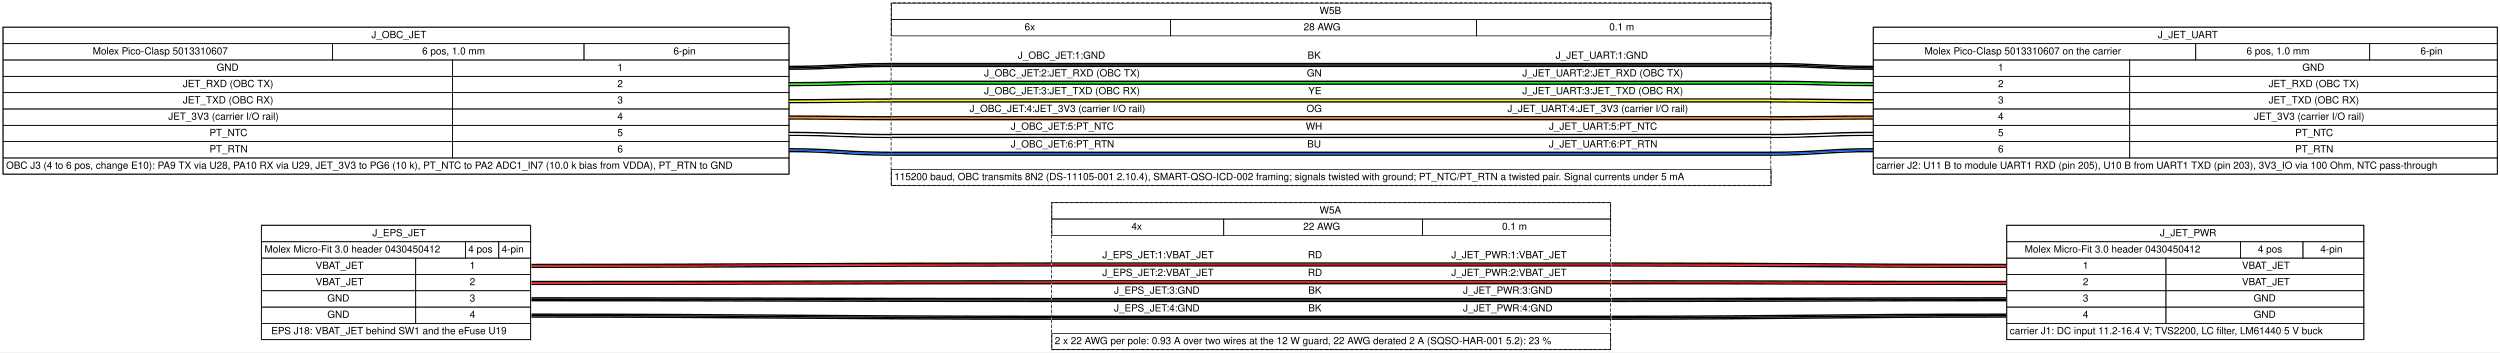
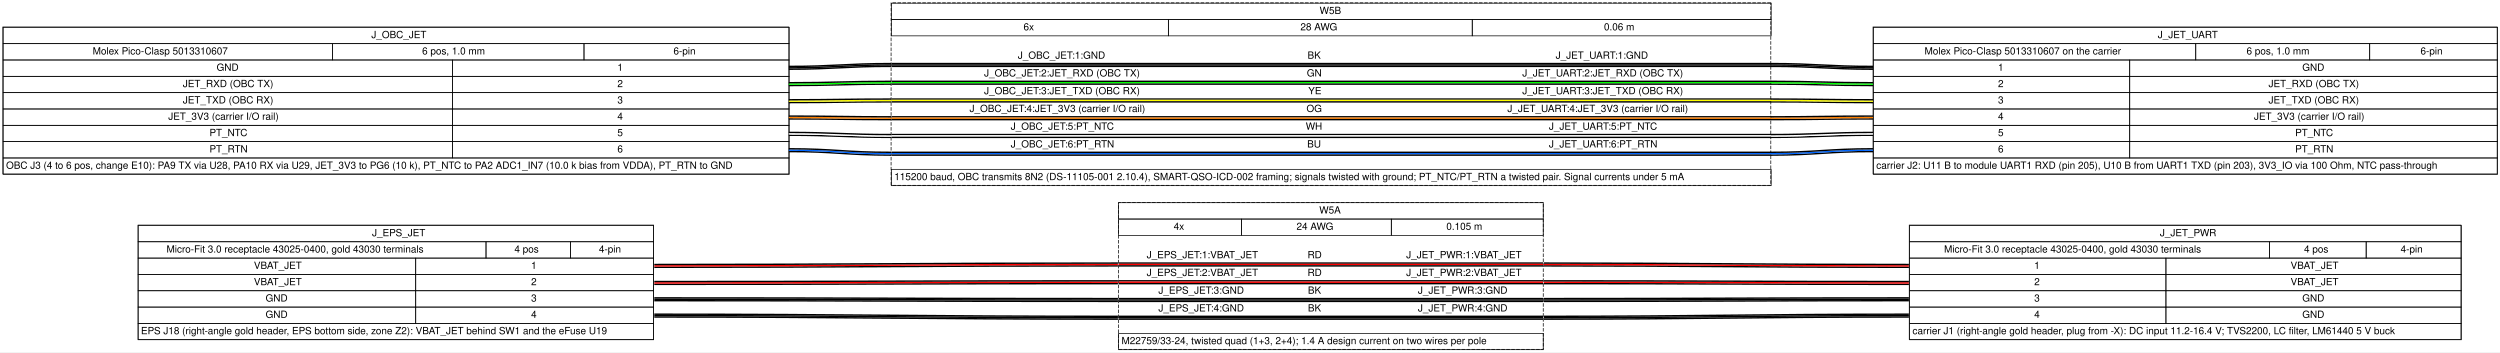
<svg xmlns="http://www.w3.org/2000/svg" width="3521pt" height="496pt" viewBox="0.00 0.00 3521.00 496.00">
  <g id="graph0" class="graph" transform="scale(1 1) rotate(0) translate(4 492)">
    <polygon fill="#ffffff" stroke="transparent" points="-4,4 -4,-492 3517,-492 3517,4 -4,4" />
    <g id="node1" class="node">
-       <polygon fill="#ffffff" stroke="black" points="743,-175 364,-175 364,-14 743,-14 743,-175" />
-       <polygon fill="none" stroke="black" points="364.5,-151.5 364.5,-174.5 743.5,-174.5 743.5,-151.5 364.5,-151.5" />
-       <text text-anchor="start" x="520.5" y="-159.3" font-family="Helvetica,sans-Serif" font-size="14.00">J_EPS_JET</text>
-       <polygon fill="none" stroke="black" points="364.5,-128.5 364.5,-151.5 651.5,-151.5 651.5,-128.5 364.5,-128.5" />
-       <text text-anchor="start" x="368.5" y="-136.3" font-family="Helvetica,sans-Serif" font-size="14.00">Molex Micro-Fit 3.0 header 0430450412</text>
-       <polygon fill="none" stroke="black" points="651.5,-128.5 651.5,-151.5 698.5,-151.5 698.5,-128.5 651.5,-128.5" />
-       <text text-anchor="start" x="655.5" y="-136.3" font-family="Helvetica,sans-Serif" font-size="14.00">4 pos</text>
-       <polygon fill="none" stroke="black" points="698.5,-128.5 698.5,-151.5 743.5,-151.5 743.5,-128.5 698.5,-128.5" />
-       <text text-anchor="start" x="702.5" y="-136.3" font-family="Helvetica,sans-Serif" font-size="14.00">4-pin</text>
-       <polygon fill="none" stroke="black" points="364.5,-105.5 364.5,-128.5 581.5,-128.5 581.5,-105.5 364.5,-105.5" />
-       <text text-anchor="start" x="440.5" y="-113.3" font-family="Helvetica,sans-Serif" font-size="14.00">VBAT_JET</text>
-       <polygon fill="none" stroke="black" points="581.5,-105.5 581.5,-128.5 743.5,-128.5 743.5,-105.5 581.5,-105.5" />
-       <text text-anchor="start" x="657.5" y="-113.3" font-family="Helvetica,sans-Serif" font-size="14.00">1</text>
-       <polygon fill="none" stroke="black" points="364.5,-82.5 364.5,-105.5 581.5,-105.5 581.5,-82.5 364.5,-82.5" />
-       <text text-anchor="start" x="440.5" y="-90.3" font-family="Helvetica,sans-Serif" font-size="14.00">VBAT_JET</text>
-       <polygon fill="none" stroke="black" points="581.5,-82.5 581.5,-105.5 743.5,-105.5 743.5,-82.5 581.5,-82.5" />
-       <text text-anchor="start" x="657.5" y="-90.3" font-family="Helvetica,sans-Serif" font-size="14.00">2</text>
-       <polygon fill="none" stroke="black" points="364.5,-59.5 364.5,-82.5 581.5,-82.5 581.5,-59.5 364.5,-59.5" />
-       <text text-anchor="start" x="457" y="-67.3" font-family="Helvetica,sans-Serif" font-size="14.00">GND</text>
-       <polygon fill="none" stroke="black" points="581.5,-59.5 581.5,-82.5 743.5,-82.5 743.5,-59.5 581.5,-59.5" />
-       <text text-anchor="start" x="657.5" y="-67.3" font-family="Helvetica,sans-Serif" font-size="14.00">3</text>
-       <polygon fill="none" stroke="black" points="364.5,-36.5 364.5,-59.5 581.5,-59.5 581.5,-36.5 364.5,-36.5" />
-       <text text-anchor="start" x="457" y="-44.3" font-family="Helvetica,sans-Serif" font-size="14.00">GND</text>
-       <polygon fill="none" stroke="black" points="581.5,-36.5 581.5,-59.5 743.5,-59.5 743.5,-36.5 581.5,-36.5" />
-       <text text-anchor="start" x="657.5" y="-44.3" font-family="Helvetica,sans-Serif" font-size="14.00">4</text>
-       <polygon fill="none" stroke="black" points="364.5,-13.5 364.5,-36.5 743.5,-36.5 743.5,-13.5 364.5,-13.5" />
-       <text text-anchor="start" x="378" y="-21.3" font-family="Helvetica,sans-Serif" font-size="14.00">EPS J18: VBAT_JET behind SW1 and the eFuse U19</text>
+       <polygon fill="#ffffff" stroke="black" points="916.5,-175 190.5,-175 190.5,-14 916.5,-14 916.5,-175" />
+       <polygon fill="none" stroke="black" points="190.5,-151.5 190.5,-174.5 916.5,-174.5 916.5,-151.5 190.5,-151.5" />
+       <text text-anchor="start" x="520" y="-159.3" font-family="Helvetica,sans-Serif" font-size="14.00">J_EPS_JET</text>
+       <polygon fill="none" stroke="black" points="190.5,-128.5 190.5,-151.5 680.5,-151.5 680.5,-128.5 190.5,-128.5" />
+       <text text-anchor="start" x="230.5" y="-136.3" font-family="Helvetica,sans-Serif" font-size="14.00">Micro-Fit 3.0 receptacle 43025-0400, gold 43030 terminals</text>
+       <polygon fill="none" stroke="black" points="680.5,-128.5 680.5,-151.5 799.5,-151.5 799.5,-128.5 680.5,-128.5" />
+       <text text-anchor="start" x="720.5" y="-136.3" font-family="Helvetica,sans-Serif" font-size="14.00">4 pos</text>
+       <polygon fill="none" stroke="black" points="799.5,-128.5 799.5,-151.5 916.5,-151.5 916.5,-128.5 799.5,-128.5" />
+       <text text-anchor="start" x="839.5" y="-136.3" font-family="Helvetica,sans-Serif" font-size="14.00">4-pin</text>
+       <polygon fill="none" stroke="black" points="190.5,-105.5 190.5,-128.5 581.5,-128.5 581.5,-105.5 190.5,-105.5" />
+       <text text-anchor="start" x="353.5" y="-113.3" font-family="Helvetica,sans-Serif" font-size="14.00">VBAT_JET</text>
+       <polygon fill="none" stroke="black" points="581.5,-105.5 581.5,-128.5 916.5,-128.5 916.5,-105.5 581.5,-105.5" />
+       <text text-anchor="start" x="744" y="-113.3" font-family="Helvetica,sans-Serif" font-size="14.00">1</text>
+       <polygon fill="none" stroke="black" points="190.5,-82.5 190.5,-105.5 581.5,-105.5 581.5,-82.5 190.5,-82.5" />
+       <text text-anchor="start" x="353.5" y="-90.3" font-family="Helvetica,sans-Serif" font-size="14.00">VBAT_JET</text>
+       <polygon fill="none" stroke="black" points="581.5,-82.5 581.5,-105.5 916.5,-105.5 916.5,-82.5 581.5,-82.5" />
+       <text text-anchor="start" x="744" y="-90.3" font-family="Helvetica,sans-Serif" font-size="14.00">2</text>
+       <polygon fill="none" stroke="black" points="190.5,-59.5 190.5,-82.5 581.5,-82.5 581.5,-59.5 190.5,-59.5" />
+       <text text-anchor="start" x="370" y="-67.3" font-family="Helvetica,sans-Serif" font-size="14.00">GND</text>
+       <polygon fill="none" stroke="black" points="581.5,-59.5 581.5,-82.5 916.5,-82.5 916.5,-59.5 581.5,-59.5" />
+       <text text-anchor="start" x="744" y="-67.3" font-family="Helvetica,sans-Serif" font-size="14.00">3</text>
+       <polygon fill="none" stroke="black" points="190.5,-36.5 190.5,-59.5 581.5,-59.5 581.5,-36.5 190.5,-36.5" />
+       <text text-anchor="start" x="370" y="-44.3" font-family="Helvetica,sans-Serif" font-size="14.00">GND</text>
+       <polygon fill="none" stroke="black" points="581.5,-36.5 581.5,-59.5 916.5,-59.5 916.5,-36.5 581.5,-36.5" />
+       <text text-anchor="start" x="744" y="-44.3" font-family="Helvetica,sans-Serif" font-size="14.00">4</text>
+       <polygon fill="none" stroke="black" points="190.5,-13.5 190.5,-36.5 916.5,-36.5 916.5,-13.5 190.5,-13.5" />
+       <text text-anchor="start" x="194.5" y="-21.3" font-family="Helvetica,sans-Serif" font-size="14.00">EPS J18 (right-angle gold header, EPS bottom side, zone Z2): VBAT_JET behind SW1 and the eFuse U19</text>
    </g>
    <g id="node5" class="node">
-       <polygon fill="#ffffff" stroke="black" stroke-dasharray="5,2" points="2264,-207 1477,-207 1477,0 2264,0 2264,-207" />
-       <polygon fill="none" stroke="black" points="1477.5,-183.5 1477.5,-206.5 2264.5,-206.5 2264.5,-183.5 1477.5,-183.5" />
-       <text text-anchor="start" x="1854.5" y="-191.3" font-family="Helvetica,sans-Serif" font-size="14.00">W5A</text>
-       <polygon fill="none" stroke="black" points="1477.5,-160.5 1477.5,-183.5 1719.5,-183.5 1719.5,-160.5 1477.5,-160.5" />
-       <text text-anchor="start" x="1589.5" y="-168.3" font-family="Helvetica,sans-Serif" font-size="14.00">4x</text>
-       <polygon fill="none" stroke="black" points="1719.5,-160.5 1719.5,-183.5 1999.5,-183.5 1999.5,-160.5 1719.5,-160.5" />
-       <text text-anchor="start" x="1831.5" y="-168.3" font-family="Helvetica,sans-Serif" font-size="14.00">22 AWG</text>
-       <polygon fill="none" stroke="black" points="1999.5,-160.5 1999.5,-183.5 2264.5,-183.5 2264.5,-160.5 1999.5,-160.5" />
-       <text text-anchor="start" x="2111.5" y="-168.3" font-family="Helvetica,sans-Serif" font-size="14.00">0.1 m</text>
-       <text text-anchor="start" x="1620" y="-147.3" font-family="Helvetica,sans-Serif" font-size="14.00"> </text>
-       <text text-anchor="start" x="1548.5" y="-128.3" font-family="Helvetica,sans-Serif" font-size="14.00">J_EPS_JET:1:VBAT_JET</text>
-       <text text-anchor="start" x="1838" y="-128.3" font-family="Helvetica,sans-Serif" font-size="14.00">     RD    </text>
-       <text text-anchor="start" x="2040" y="-128.3" font-family="Helvetica,sans-Serif" font-size="14.00">J_JET_PWR:1:VBAT_JET</text>
-       <polygon fill="#000000" stroke="transparent" points="1477.5,-120.5 1477.5,-122.5 2264.5,-122.5 2264.5,-120.5 1477.5,-120.5" />
-       <polygon fill="#ff0000" stroke="transparent" points="1477.5,-118.5 1477.5,-120.5 2264.5,-120.5 2264.5,-118.5 1477.5,-118.5" />
-       <polygon fill="#000000" stroke="transparent" points="1477.5,-116.5 1477.5,-118.5 2264.5,-118.5 2264.5,-116.5 1477.5,-116.5" />
-       <text text-anchor="start" x="1548.5" y="-103.3" font-family="Helvetica,sans-Serif" font-size="14.00">J_EPS_JET:2:VBAT_JET</text>
-       <text text-anchor="start" x="1838" y="-103.3" font-family="Helvetica,sans-Serif" font-size="14.00">     RD    </text>
-       <text text-anchor="start" x="2040" y="-103.3" font-family="Helvetica,sans-Serif" font-size="14.00">J_JET_PWR:2:VBAT_JET</text>
-       <polygon fill="#000000" stroke="transparent" points="1477.5,-95.5 1477.5,-97.5 2264.5,-97.5 2264.5,-95.5 1477.5,-95.5" />
-       <polygon fill="#ff0000" stroke="transparent" points="1477.5,-93.5 1477.5,-95.5 2264.5,-95.5 2264.5,-93.5 1477.5,-93.5" />
-       <polygon fill="#000000" stroke="transparent" points="1477.5,-91.5 1477.5,-93.5 2264.5,-93.5 2264.5,-91.5 1477.5,-91.5" />
-       <text text-anchor="start" x="1565" y="-78.3" font-family="Helvetica,sans-Serif" font-size="14.00">J_EPS_JET:3:GND</text>
-       <text text-anchor="start" x="1838.5" y="-78.3" font-family="Helvetica,sans-Serif" font-size="14.00">     BK    </text>
-       <text text-anchor="start" x="2056.5" y="-78.3" font-family="Helvetica,sans-Serif" font-size="14.00">J_JET_PWR:3:GND</text>
-       <polygon fill="#000000" stroke="transparent" points="1477.5,-70.5 1477.5,-72.5 2264.5,-72.5 2264.5,-70.5 1477.5,-70.5" />
-       <polygon fill="#000000" stroke="transparent" points="1477.5,-68.5 1477.5,-70.5 2264.5,-70.5 2264.5,-68.5 1477.5,-68.5" />
-       <polygon fill="#000000" stroke="transparent" points="1477.5,-66.5 1477.5,-68.5 2264.5,-68.5 2264.5,-66.5 1477.5,-66.5" />
-       <text text-anchor="start" x="1565" y="-53.3" font-family="Helvetica,sans-Serif" font-size="14.00">J_EPS_JET:4:GND</text>
-       <text text-anchor="start" x="1838.5" y="-53.3" font-family="Helvetica,sans-Serif" font-size="14.00">     BK    </text>
-       <text text-anchor="start" x="2056.5" y="-53.3" font-family="Helvetica,sans-Serif" font-size="14.00">J_JET_PWR:4:GND</text>
-       <polygon fill="#000000" stroke="transparent" points="1477.5,-45.5 1477.5,-47.5 2264.5,-47.5 2264.5,-45.5 1477.5,-45.5" />
-       <polygon fill="#000000" stroke="transparent" points="1477.5,-43.5 1477.5,-45.5 2264.5,-45.5 2264.5,-43.5 1477.5,-43.5" />
-       <polygon fill="#000000" stroke="transparent" points="1477.5,-41.5 1477.5,-43.5 2264.5,-43.5 2264.5,-41.5 1477.5,-41.5" />
-       <text text-anchor="start" x="1620" y="-28.3" font-family="Helvetica,sans-Serif" font-size="14.00"> </text>
-       <polygon fill="none" stroke="black" points="1477.5,0.5 1477.5,-22.5 2264.5,-22.5 2264.5,0.5 1477.5,0.5" />
-       <text text-anchor="start" x="1481.5" y="-7.3" font-family="Helvetica,sans-Serif" font-size="14.00">2 x 22 AWG per pole: 0.93 A over two wires at the 12 W guard, 22 AWG derated 2 A (SQSO-HAR-001 5.2): 23 %</text>
+       <polygon fill="#ffffff" stroke="black" stroke-dasharray="5,2" points="2169.5,-207 1571.5,-207 1571.5,0 2169.5,0 2169.5,-207" />
+       <polygon fill="none" stroke="black" points="1571.5,-183.5 1571.5,-206.5 2169.5,-206.5 2169.5,-183.5 1571.5,-183.5" />
+       <text text-anchor="start" x="1854" y="-191.3" font-family="Helvetica,sans-Serif" font-size="14.00">W5A</text>
+       <polygon fill="none" stroke="black" points="1571.5,-160.5 1571.5,-183.5 1744.5,-183.5 1744.5,-160.5 1571.5,-160.5" />
+       <text text-anchor="start" x="1649" y="-168.3" font-family="Helvetica,sans-Serif" font-size="14.00">4x</text>
+       <polygon fill="none" stroke="black" points="1744.5,-160.5 1744.5,-183.5 1955.5,-183.5 1955.5,-160.5 1744.5,-160.5" />
+       <text text-anchor="start" x="1822" y="-168.3" font-family="Helvetica,sans-Serif" font-size="14.00">24 AWG</text>
+       <polygon fill="none" stroke="black" points="1955.5,-160.5 1955.5,-183.5 2169.5,-183.5 2169.5,-160.5 1955.5,-160.5" />
+       <text text-anchor="start" x="2033" y="-168.3" font-family="Helvetica,sans-Serif" font-size="14.00">0.105 m</text>
+       <text text-anchor="start" x="1682.5" y="-147.3" font-family="Helvetica,sans-Serif" font-size="14.00"> </text>
+       <text text-anchor="start" x="1611" y="-128.3" font-family="Helvetica,sans-Serif" font-size="14.00">J_EPS_JET:1:VBAT_JET</text>
+       <text text-anchor="start" x="1837.5" y="-128.3" font-family="Helvetica,sans-Serif" font-size="14.00">     RD    </text>
+       <text text-anchor="start" x="1976.5" y="-128.3" font-family="Helvetica,sans-Serif" font-size="14.00">J_JET_PWR:1:VBAT_JET</text>
+       <polygon fill="#000000" stroke="transparent" points="1571.5,-120.5 1571.5,-122.5 2169.5,-122.5 2169.5,-120.5 1571.5,-120.5" />
+       <polygon fill="#ff0000" stroke="transparent" points="1571.5,-118.5 1571.5,-120.5 2169.5,-120.5 2169.5,-118.5 1571.5,-118.5" />
+       <polygon fill="#000000" stroke="transparent" points="1571.5,-116.5 1571.5,-118.5 2169.5,-118.5 2169.5,-116.5 1571.5,-116.5" />
+       <text text-anchor="start" x="1611" y="-103.3" font-family="Helvetica,sans-Serif" font-size="14.00">J_EPS_JET:2:VBAT_JET</text>
+       <text text-anchor="start" x="1837.5" y="-103.3" font-family="Helvetica,sans-Serif" font-size="14.00">     RD    </text>
+       <text text-anchor="start" x="1976.5" y="-103.3" font-family="Helvetica,sans-Serif" font-size="14.00">J_JET_PWR:2:VBAT_JET</text>
+       <polygon fill="#000000" stroke="transparent" points="1571.5,-95.5 1571.5,-97.5 2169.5,-97.5 2169.5,-95.5 1571.5,-95.5" />
+       <polygon fill="#ff0000" stroke="transparent" points="1571.5,-93.5 1571.5,-95.5 2169.5,-95.5 2169.5,-93.5 1571.5,-93.5" />
+       <polygon fill="#000000" stroke="transparent" points="1571.5,-91.5 1571.5,-93.5 2169.5,-93.5 2169.5,-91.5 1571.5,-91.5" />
+       <text text-anchor="start" x="1627.5" y="-78.3" font-family="Helvetica,sans-Serif" font-size="14.00">J_EPS_JET:3:GND</text>
+       <text text-anchor="start" x="1838" y="-78.3" font-family="Helvetica,sans-Serif" font-size="14.00">     BK    </text>
+       <text text-anchor="start" x="1993" y="-78.3" font-family="Helvetica,sans-Serif" font-size="14.00">J_JET_PWR:3:GND</text>
+       <polygon fill="#000000" stroke="transparent" points="1571.5,-70.5 1571.5,-72.5 2169.5,-72.5 2169.5,-70.5 1571.5,-70.5" />
+       <polygon fill="#000000" stroke="transparent" points="1571.5,-68.5 1571.5,-70.5 2169.5,-70.5 2169.5,-68.5 1571.5,-68.5" />
+       <polygon fill="#000000" stroke="transparent" points="1571.5,-66.5 1571.5,-68.5 2169.5,-68.5 2169.5,-66.5 1571.5,-66.5" />
+       <text text-anchor="start" x="1627.5" y="-53.3" font-family="Helvetica,sans-Serif" font-size="14.00">J_EPS_JET:4:GND</text>
+       <text text-anchor="start" x="1838" y="-53.3" font-family="Helvetica,sans-Serif" font-size="14.00">     BK    </text>
+       <text text-anchor="start" x="1993" y="-53.3" font-family="Helvetica,sans-Serif" font-size="14.00">J_JET_PWR:4:GND</text>
+       <polygon fill="#000000" stroke="transparent" points="1571.5,-45.5 1571.5,-47.5 2169.5,-47.5 2169.5,-45.5 1571.5,-45.5" />
+       <polygon fill="#000000" stroke="transparent" points="1571.5,-43.5 1571.5,-45.5 2169.5,-45.5 2169.5,-43.5 1571.5,-43.5" />
+       <polygon fill="#000000" stroke="transparent" points="1571.5,-41.5 1571.5,-43.5 2169.5,-43.5 2169.5,-41.5 1571.5,-41.5" />
+       <text text-anchor="start" x="1682.5" y="-28.3" font-family="Helvetica,sans-Serif" font-size="14.00"> </text>
+       <polygon fill="none" stroke="black" points="1571.5,0.5 1571.5,-22.5 2169.5,-22.5 2169.5,0.5 1571.5,0.5" />
+       <text text-anchor="start" x="1575.5" y="-7.3" font-family="Helvetica,sans-Serif" font-size="14.00">M22759/33-24, twisted quad (1+3, 2+4); 1.4 A design current on two wires per pole</text>
    </g>
    <g id="edge1" class="edge">
-       <path fill="none" stroke="#000000" stroke-width="2" d="M744.5,-115.5C1069.88,-115.5 1151.21,-117.5 1476.5,-117.5" />
-       <path fill="none" stroke="#ff0000" stroke-width="2" d="M744.5,-117.5C1069.83,-117.5 1151.17,-119.5 1476.5,-119.5" />
-       <path fill="none" stroke="#000000" stroke-width="2" d="M744.5,-119.5C1069.79,-119.5 1151.12,-121.5 1476.5,-121.5" />
+       <path fill="none" stroke="#000000" stroke-width="2" d="M917.5,-115.5C1207.78,-115.5 1280.33,-117.5 1570.5,-117.5" />
+       <path fill="none" stroke="#ff0000" stroke-width="2" d="M917.5,-117.5C1207.72,-117.5 1280.28,-119.5 1570.5,-119.5" />
+       <path fill="none" stroke="#000000" stroke-width="2" d="M917.5,-119.5C1207.67,-119.5 1280.22,-121.5 1570.5,-121.5" />
    </g>
    <g id="edge3" class="edge">
-       <path fill="none" stroke="#000000" stroke-width="2" d="M744.5,-91.5C1069.86,-91.5 1151.19,-92.5 1476.5,-92.5" />
-       <path fill="none" stroke="#ff0000" stroke-width="2" d="M744.5,-93.5C1069.83,-93.5 1151.17,-94.5 1476.5,-94.5" />
-       <path fill="none" stroke="#000000" stroke-width="2" d="M744.5,-95.5C1069.81,-95.5 1151.14,-96.5 1476.5,-96.5" />
+       <path fill="none" stroke="#000000" stroke-width="2" d="M917.5,-91.5C1207.75,-91.5 1280.31,-92.5 1570.5,-92.5" />
+       <path fill="none" stroke="#ff0000" stroke-width="2" d="M917.5,-93.5C1207.72,-93.5 1280.28,-94.5 1570.5,-94.5" />
+       <path fill="none" stroke="#000000" stroke-width="2" d="M917.5,-95.5C1207.69,-95.5 1280.25,-96.5 1570.5,-96.5" />
    </g>
    <g id="edge5" class="edge">
-       <path fill="none" stroke="#000000" stroke-width="2" d="M744.5,-68.5C1069.81,-68.5 1151.14,-67.5 1476.5,-67.5" />
-       <path fill="none" stroke="#000000" stroke-width="2" d="M744.5,-70.5C1069.83,-70.5 1151.17,-69.5 1476.5,-69.5" />
-       <path fill="none" stroke="#000000" stroke-width="2" d="M744.5,-72.5C1069.86,-72.5 1151.19,-71.5 1476.5,-71.5" />
+       <path fill="none" stroke="#000000" stroke-width="2" d="M917.5,-68.5C1207.69,-68.5 1280.25,-67.5 1570.5,-67.5" />
+       <path fill="none" stroke="#000000" stroke-width="2" d="M917.5,-70.5C1207.72,-70.5 1280.28,-69.5 1570.5,-69.5" />
+       <path fill="none" stroke="#000000" stroke-width="2" d="M917.5,-72.5C1207.75,-72.5 1280.31,-71.5 1570.5,-71.5" />
    </g>
    <g id="edge7" class="edge">
-       <path fill="none" stroke="#000000" stroke-width="2" d="M744.5,-45.5C1069.76,-45.5 1151.09,-42.5 1476.5,-42.5" />
-       <path fill="none" stroke="#000000" stroke-width="2" d="M744.5,-47.5C1069.84,-47.5 1151.16,-44.5 1476.5,-44.5" />
-       <path fill="none" stroke="#000000" stroke-width="2" d="M744.5,-49.5C1069.91,-49.5 1151.24,-46.5 1476.5,-46.5" />
+       <path fill="none" stroke="#000000" stroke-width="2" d="M917.5,-45.5C1207.64,-45.5 1280.19,-42.5 1570.5,-42.5" />
+       <path fill="none" stroke="#000000" stroke-width="2" d="M917.5,-47.5C1207.73,-47.5 1280.27,-44.5 1570.5,-44.5" />
+       <path fill="none" stroke="#000000" stroke-width="2" d="M917.5,-49.5C1207.81,-49.5 1280.36,-46.5 1570.5,-46.5" />
    </g>
    <g id="node2" class="node">
-       <polygon fill="#ffffff" stroke="black" points="3325,-175 2822,-175 2822,-14 3325,-14 3325,-175" />
-       <polygon fill="none" stroke="black" points="2822.5,-151.5 2822.5,-174.5 3325.5,-174.5 3325.5,-151.5 2822.5,-151.5" />
+       <polygon fill="#ffffff" stroke="black" points="3462,-175 2685,-175 2685,-14 3462,-14 3462,-175" />
+       <polygon fill="none" stroke="black" points="2685.5,-151.5 2685.5,-174.5 3462.5,-174.5 3462.5,-151.5 2685.5,-151.5" />
      <text text-anchor="start" x="3038" y="-159.3" font-family="Helvetica,sans-Serif" font-size="14.00">J_JET_PWR</text>
-       <polygon fill="none" stroke="black" points="2822.5,-128.5 2822.5,-151.5 3151.5,-151.5 3151.5,-128.5 2822.5,-128.5" />
-       <text text-anchor="start" x="2847.5" y="-136.3" font-family="Helvetica,sans-Serif" font-size="14.00">Molex Micro-Fit 3.0 header 0430450412</text>
-       <polygon fill="none" stroke="black" points="3151.5,-128.5 3151.5,-151.5 3239.5,-151.5 3239.5,-128.5 3151.5,-128.5" />
-       <text text-anchor="start" x="3176" y="-136.3" font-family="Helvetica,sans-Serif" font-size="14.00">4 pos</text>
-       <polygon fill="none" stroke="black" points="3239.5,-128.5 3239.5,-151.5 3325.5,-151.5 3325.5,-128.5 3239.5,-128.5" />
-       <text text-anchor="start" x="3264" y="-136.3" font-family="Helvetica,sans-Serif" font-size="14.00">4-pin</text>
-       <polygon fill="none" stroke="black" points="2822.5,-105.5 2822.5,-128.5 3046.5,-128.5 3046.5,-105.5 2822.5,-105.5" />
-       <text text-anchor="start" x="2929.5" y="-113.3" font-family="Helvetica,sans-Serif" font-size="14.00">1</text>
-       <polygon fill="none" stroke="black" points="3046.5,-105.5 3046.5,-128.5 3325.5,-128.5 3325.5,-105.5 3046.5,-105.5" />
-       <text text-anchor="start" x="3153.5" y="-113.3" font-family="Helvetica,sans-Serif" font-size="14.00">VBAT_JET</text>
-       <polygon fill="none" stroke="black" points="2822.5,-82.5 2822.5,-105.5 3046.5,-105.5 3046.5,-82.5 2822.5,-82.5" />
-       <text text-anchor="start" x="2929.5" y="-90.3" font-family="Helvetica,sans-Serif" font-size="14.00">2</text>
-       <polygon fill="none" stroke="black" points="3046.5,-82.5 3046.5,-105.5 3325.5,-105.5 3325.5,-82.5 3046.5,-82.5" />
-       <text text-anchor="start" x="3153.5" y="-90.3" font-family="Helvetica,sans-Serif" font-size="14.00">VBAT_JET</text>
-       <polygon fill="none" stroke="black" points="2822.5,-59.5 2822.5,-82.5 3046.5,-82.5 3046.5,-59.5 2822.5,-59.5" />
-       <text text-anchor="start" x="2929.5" y="-67.3" font-family="Helvetica,sans-Serif" font-size="14.00">3</text>
-       <polygon fill="none" stroke="black" points="3046.5,-59.5 3046.5,-82.5 3325.5,-82.5 3325.5,-59.5 3046.5,-59.5" />
-       <text text-anchor="start" x="3170" y="-67.3" font-family="Helvetica,sans-Serif" font-size="14.00">GND</text>
-       <polygon fill="none" stroke="black" points="2822.5,-36.5 2822.5,-59.5 3046.5,-59.5 3046.5,-36.5 2822.5,-36.5" />
-       <text text-anchor="start" x="2929.5" y="-44.3" font-family="Helvetica,sans-Serif" font-size="14.00">4</text>
-       <polygon fill="none" stroke="black" points="3046.5,-36.5 3046.5,-59.5 3325.5,-59.5 3325.5,-36.5 3046.5,-36.5" />
-       <text text-anchor="start" x="3170" y="-44.3" font-family="Helvetica,sans-Serif" font-size="14.00">GND</text>
-       <polygon fill="none" stroke="black" points="2822.5,-13.5 2822.5,-36.5 3325.5,-36.5 3325.5,-13.5 2822.5,-13.5" />
-       <text text-anchor="start" x="2826.5" y="-21.3" font-family="Helvetica,sans-Serif" font-size="14.00">carrier J1: DC input 11.2-16.4 V; TVS2200, LC filter, LM61440 5 V buck</text>
+       <polygon fill="none" stroke="black" points="2685.5,-128.5 2685.5,-151.5 3192.5,-151.5 3192.5,-128.5 2685.5,-128.5" />
+       <text text-anchor="start" x="2734" y="-136.3" font-family="Helvetica,sans-Serif" font-size="14.00">Micro-Fit 3.0 receptacle 43025-0400, gold 43030 terminals</text>
+       <polygon fill="none" stroke="black" points="3192.5,-128.5 3192.5,-151.5 3328.5,-151.5 3328.5,-128.5 3192.5,-128.5" />
+       <text text-anchor="start" x="3241" y="-136.3" font-family="Helvetica,sans-Serif" font-size="14.00">4 pos</text>
+       <polygon fill="none" stroke="black" points="3328.5,-128.5 3328.5,-151.5 3462.5,-151.5 3462.5,-128.5 3328.5,-128.5" />
+       <text text-anchor="start" x="3377" y="-136.3" font-family="Helvetica,sans-Serif" font-size="14.00">4-pin</text>
+       <polygon fill="none" stroke="black" points="2685.5,-105.5 2685.5,-128.5 3046.5,-128.5 3046.5,-105.5 2685.5,-105.5" />
+       <text text-anchor="start" x="2861" y="-113.3" font-family="Helvetica,sans-Serif" font-size="14.00">1</text>
+       <polygon fill="none" stroke="black" points="3046.5,-105.5 3046.5,-128.5 3462.5,-128.5 3462.5,-105.5 3046.5,-105.5" />
+       <text text-anchor="start" x="3222" y="-113.3" font-family="Helvetica,sans-Serif" font-size="14.00">VBAT_JET</text>
+       <polygon fill="none" stroke="black" points="2685.5,-82.5 2685.5,-105.5 3046.5,-105.5 3046.5,-82.5 2685.5,-82.5" />
+       <text text-anchor="start" x="2861" y="-90.3" font-family="Helvetica,sans-Serif" font-size="14.00">2</text>
+       <polygon fill="none" stroke="black" points="3046.5,-82.5 3046.5,-105.5 3462.5,-105.5 3462.5,-82.5 3046.5,-82.5" />
+       <text text-anchor="start" x="3222" y="-90.3" font-family="Helvetica,sans-Serif" font-size="14.00">VBAT_JET</text>
+       <polygon fill="none" stroke="black" points="2685.5,-59.5 2685.5,-82.5 3046.5,-82.5 3046.5,-59.5 2685.5,-59.5" />
+       <text text-anchor="start" x="2861" y="-67.3" font-family="Helvetica,sans-Serif" font-size="14.00">3</text>
+       <polygon fill="none" stroke="black" points="3046.5,-59.5 3046.5,-82.5 3462.5,-82.5 3462.5,-59.5 3046.5,-59.5" />
+       <text text-anchor="start" x="3238.5" y="-67.3" font-family="Helvetica,sans-Serif" font-size="14.00">GND</text>
+       <polygon fill="none" stroke="black" points="2685.5,-36.5 2685.5,-59.5 3046.5,-59.5 3046.5,-36.5 2685.5,-36.5" />
+       <text text-anchor="start" x="2861" y="-44.3" font-family="Helvetica,sans-Serif" font-size="14.00">4</text>
+       <polygon fill="none" stroke="black" points="3046.5,-36.5 3046.5,-59.5 3462.5,-59.5 3462.5,-36.5 3046.5,-36.5" />
+       <text text-anchor="start" x="3238.5" y="-44.3" font-family="Helvetica,sans-Serif" font-size="14.00">GND</text>
+       <polygon fill="none" stroke="black" points="2685.5,-13.5 2685.5,-36.5 3462.5,-36.5 3462.5,-13.5 2685.5,-13.5" />
+       <text text-anchor="start" x="2689.5" y="-21.3" font-family="Helvetica,sans-Serif" font-size="14.00">carrier J1 (right-angle gold header, plug from -X): DC input 11.2-16.4 V; TVS2200, LC filter, LM61440 5 V buck</text>
    </g>
    <g id="node3" class="node">
      <polygon fill="#ffffff" stroke="black" points="1107,-454 0,-454 0,-247 1107,-247 1107,-454" />
      <polygon fill="none" stroke="black" points="0.5,-430.5 0.5,-453.5 1107.5,-453.5 1107.5,-430.5 0.5,-430.5" />
      <text text-anchor="start" x="519" y="-438.3" font-family="Helvetica,sans-Serif" font-size="14.00">J_OBC_JET</text>
      <polygon fill="none" stroke="black" points="0.5,-407.5 0.5,-430.5 464.5,-430.5 464.5,-407.5 0.5,-407.5" />
      <text text-anchor="start" x="126.5" y="-415.3" font-family="Helvetica,sans-Serif" font-size="14.00">Molex Pico-Clasp 5013310607</text>
      <polygon fill="none" stroke="black" points="464.5,-407.5 464.5,-430.5 818.5,-430.5 818.5,-407.5 464.5,-407.5" />
      <text text-anchor="start" x="590.5" y="-415.3" font-family="Helvetica,sans-Serif" font-size="14.00">6 pos, 1.0 mm</text>
      <polygon fill="none" stroke="black" points="818.5,-407.5 818.5,-430.5 1107.5,-430.5 1107.5,-407.5 818.5,-407.5" />
      <text text-anchor="start" x="944.5" y="-415.3" font-family="Helvetica,sans-Serif" font-size="14.00">6-pin</text>
      <polygon fill="none" stroke="black" points="0.5,-384.5 0.5,-407.5 633.5,-407.5 633.5,-384.5 0.5,-384.5" />
      <text text-anchor="start" x="301" y="-392.3" font-family="Helvetica,sans-Serif" font-size="14.00">GND</text>
      <polygon fill="none" stroke="black" points="633.5,-384.5 633.5,-407.5 1107.5,-407.5 1107.5,-384.5 633.5,-384.5" />
      <text text-anchor="start" x="865.5" y="-392.3" font-family="Helvetica,sans-Serif" font-size="14.00">1</text>
      <polygon fill="none" stroke="black" points="0.5,-361.5 0.5,-384.5 633.5,-384.5 633.5,-361.5 0.5,-361.5" />
      <text text-anchor="start" x="253.5" y="-369.3" font-family="Helvetica,sans-Serif" font-size="14.00">JET_RXD (OBC TX)</text>
      <polygon fill="none" stroke="black" points="633.5,-361.5 633.5,-384.5 1107.5,-384.5 1107.5,-361.5 633.5,-361.5" />
      <text text-anchor="start" x="865.5" y="-369.3" font-family="Helvetica,sans-Serif" font-size="14.00">2</text>
      <polygon fill="none" stroke="black" points="0.5,-338.5 0.5,-361.5 633.5,-361.5 633.5,-338.5 0.5,-338.5" />
      <text text-anchor="start" x="253.5" y="-346.3" font-family="Helvetica,sans-Serif" font-size="14.00">JET_TXD (OBC RX)</text>
      <polygon fill="none" stroke="black" points="633.5,-338.5 633.5,-361.5 1107.5,-361.5 1107.5,-338.5 633.5,-338.5" />
      <text text-anchor="start" x="865.5" y="-346.3" font-family="Helvetica,sans-Serif" font-size="14.00">3</text>
      <polygon fill="none" stroke="black" points="0.5,-315.5 0.5,-338.5 633.5,-338.5 633.5,-315.5 0.5,-315.5" />
      <text text-anchor="start" x="233" y="-323.3" font-family="Helvetica,sans-Serif" font-size="14.00">JET_3V3 (carrier I/O rail)</text>
      <polygon fill="none" stroke="black" points="633.5,-315.5 633.5,-338.5 1107.5,-338.5 1107.5,-315.5 633.5,-315.5" />
      <text text-anchor="start" x="865.5" y="-323.3" font-family="Helvetica,sans-Serif" font-size="14.00">4</text>
      <polygon fill="none" stroke="black" points="0.5,-292.5 0.5,-315.5 633.5,-315.5 633.5,-292.5 0.5,-292.5" />
      <text text-anchor="start" x="291" y="-300.3" font-family="Helvetica,sans-Serif" font-size="14.00">PT_NTC</text>
      <polygon fill="none" stroke="black" points="633.5,-292.5 633.5,-315.5 1107.5,-315.5 1107.5,-292.5 633.5,-292.5" />
      <text text-anchor="start" x="865.5" y="-300.3" font-family="Helvetica,sans-Serif" font-size="14.00">5</text>
      <polygon fill="none" stroke="black" points="0.5,-269.5 0.5,-292.5 633.5,-292.5 633.5,-269.5 0.5,-269.5" />
      <text text-anchor="start" x="291" y="-277.3" font-family="Helvetica,sans-Serif" font-size="14.00">PT_RTN</text>
      <polygon fill="none" stroke="black" points="633.5,-269.5 633.5,-292.5 1107.5,-292.5 1107.5,-269.5 633.5,-269.5" />
      <text text-anchor="start" x="865.5" y="-277.3" font-family="Helvetica,sans-Serif" font-size="14.00">6</text>
      <polygon fill="none" stroke="black" points="0.5,-246.5 0.5,-269.5 1107.5,-269.5 1107.5,-246.5 0.5,-246.5" />
      <text text-anchor="start" x="4.5" y="-254.3" font-family="Helvetica,sans-Serif" font-size="14.00">OBC J3 (4 to 6 pos, change E10): PA9 TX via U28, PA10 RX via U29, JET_3V3 to PG6 (10 k), PT_NTC to PA2 ADC1_IN7 (10.0 k bias from VDDA), PT_RTN to GND</text>
    </g>
    <g id="node6" class="node">
      <polygon fill="#ffffff" stroke="black" stroke-dasharray="5,2" points="2490,-488 1251,-488 1251,-231 2490,-231 2490,-488" />
      <polygon fill="none" stroke="black" points="1251.5,-464.5 1251.5,-487.5 2490.5,-487.5 2490.5,-464.5 1251.5,-464.5" />
      <text text-anchor="start" x="1854.5" y="-472.3" font-family="Helvetica,sans-Serif" font-size="14.00">W5B</text>
-       <polygon fill="none" stroke="black" points="1251.5,-441.5 1251.5,-464.5 1644.5,-464.5 1644.5,-441.5 1251.5,-441.5" />
-       <text text-anchor="start" x="1439" y="-449.3" font-family="Helvetica,sans-Serif" font-size="14.00">6x</text>
-       <polygon fill="none" stroke="black" points="1644.5,-441.5 1644.5,-464.5 2075.5,-464.5 2075.5,-441.5 1644.5,-441.5" />
-       <text text-anchor="start" x="1832" y="-449.3" font-family="Helvetica,sans-Serif" font-size="14.00">28 AWG</text>
-       <polygon fill="none" stroke="black" points="2075.5,-441.5 2075.5,-464.5 2490.5,-464.5 2490.5,-441.5 2075.5,-441.5" />
-       <text text-anchor="start" x="2262.5" y="-449.3" font-family="Helvetica,sans-Serif" font-size="14.00">0.1 m</text>
+       <polygon fill="none" stroke="black" points="1251.5,-441.5 1251.5,-464.5 1641.5,-464.5 1641.5,-441.5 1251.5,-441.5" />
+       <text text-anchor="start" x="1437.5" y="-449.3" font-family="Helvetica,sans-Serif" font-size="14.00">6x</text>
+       <polygon fill="none" stroke="black" points="1641.5,-441.5 1641.5,-464.5 2069.5,-464.5 2069.5,-441.5 1641.5,-441.5" />
+       <text text-anchor="start" x="1827.5" y="-449.3" font-family="Helvetica,sans-Serif" font-size="14.00">28 AWG</text>
+       <polygon fill="none" stroke="black" points="2069.5,-441.5 2069.5,-464.5 2490.5,-464.5 2490.5,-441.5 2069.5,-441.5" />
+       <text text-anchor="start" x="2255" y="-449.3" font-family="Helvetica,sans-Serif" font-size="14.00">0.06 m</text>
      <text text-anchor="start" x="1486" y="-428.3" font-family="Helvetica,sans-Serif" font-size="14.00"> </text>
      <text text-anchor="start" x="1429.5" y="-409.3" font-family="Helvetica,sans-Serif" font-size="14.00">J_OBC_JET:1:GND</text>
      <text text-anchor="start" x="1837.5" y="-409.3" font-family="Helvetica,sans-Serif" font-size="14.00">     BK    </text>
      <text text-anchor="start" x="2187" y="-409.3" font-family="Helvetica,sans-Serif" font-size="14.00">J_JET_UART:1:GND</text>
      <polygon fill="#000000" stroke="transparent" points="1251.5,-401.5 1251.5,-403.5 2490.5,-403.5 2490.5,-401.5 1251.5,-401.5" />
      <polygon fill="#000000" stroke="transparent" points="1251.5,-399.5 1251.5,-401.5 2490.5,-401.5 2490.5,-399.5 1251.5,-399.5" />
      <polygon fill="#000000" stroke="transparent" points="1251.5,-397.5 1251.5,-399.5 2490.5,-399.5 2490.5,-397.5 1251.5,-397.5" />
      <text text-anchor="start" x="1382" y="-384.3" font-family="Helvetica,sans-Serif" font-size="14.00">J_OBC_JET:2:JET_RXD (OBC TX)</text>
      <text text-anchor="start" x="1836.5" y="-384.3" font-family="Helvetica,sans-Serif" font-size="14.00">     GN    </text>
      <text text-anchor="start" x="2140" y="-384.3" font-family="Helvetica,sans-Serif" font-size="14.00">J_JET_UART:2:JET_RXD (OBC TX)</text>
      <polygon fill="#000000" stroke="transparent" points="1251.5,-376.5 1251.5,-378.5 2490.5,-378.5 2490.5,-376.5 1251.5,-376.5" />
      <polygon fill="#00ff00" stroke="transparent" points="1251.5,-374.5 1251.5,-376.5 2490.5,-376.5 2490.5,-374.5 1251.5,-374.5" />
      <polygon fill="#000000" stroke="transparent" points="1251.5,-372.5 1251.5,-374.5 2490.5,-374.5 2490.5,-372.5 1251.5,-372.5" />
      <text text-anchor="start" x="1382" y="-359.3" font-family="Helvetica,sans-Serif" font-size="14.00">J_OBC_JET:3:JET_TXD (OBC RX)</text>
      <text text-anchor="start" x="1838.5" y="-359.3" font-family="Helvetica,sans-Serif" font-size="14.00">     YE    </text>
      <text text-anchor="start" x="2140" y="-359.3" font-family="Helvetica,sans-Serif" font-size="14.00">J_JET_UART:3:JET_TXD (OBC RX)</text>
      <polygon fill="#000000" stroke="transparent" points="1251.5,-351.5 1251.5,-353.5 2490.5,-353.5 2490.5,-351.5 1251.5,-351.5" />
      <polygon fill="#ffff00" stroke="transparent" points="1251.5,-349.5 1251.5,-351.5 2490.5,-351.5 2490.5,-349.5 1251.5,-349.5" />
      <polygon fill="#000000" stroke="transparent" points="1251.5,-347.5 1251.5,-349.5 2490.5,-349.5 2490.5,-347.5 1251.5,-347.5" />
      <text text-anchor="start" x="1361.5" y="-334.3" font-family="Helvetica,sans-Serif" font-size="14.00">J_OBC_JET:4:JET_3V3 (carrier I/O rail)</text>
      <text text-anchor="start" x="1836" y="-334.3" font-family="Helvetica,sans-Serif" font-size="14.00">     OG    </text>
      <text text-anchor="start" x="2119" y="-334.3" font-family="Helvetica,sans-Serif" font-size="14.00">J_JET_UART:4:JET_3V3 (carrier I/O rail)</text>
      <polygon fill="#000000" stroke="transparent" points="1251.5,-326.5 1251.5,-328.5 2490.5,-328.5 2490.5,-326.5 1251.5,-326.5" />
      <polygon fill="#ff8000" stroke="transparent" points="1251.5,-324.5 1251.5,-326.5 2490.5,-326.5 2490.5,-324.5 1251.5,-324.5" />
      <polygon fill="#000000" stroke="transparent" points="1251.5,-322.5 1251.5,-324.5 2490.5,-324.5 2490.5,-322.5 1251.5,-322.5" />
      <text text-anchor="start" x="1419.5" y="-309.3" font-family="Helvetica,sans-Serif" font-size="14.00">J_OBC_JET:5:PT_NTC</text>
      <text text-anchor="start" x="1835" y="-309.3" font-family="Helvetica,sans-Serif" font-size="14.00">     WH    </text>
      <text text-anchor="start" x="2177.5" y="-309.3" font-family="Helvetica,sans-Serif" font-size="14.00">J_JET_UART:5:PT_NTC</text>
      <polygon fill="#000000" stroke="transparent" points="1251.5,-301.5 1251.5,-303.5 2490.5,-303.5 2490.5,-301.5 1251.5,-301.5" />
      <polygon fill="#ffffff" stroke="transparent" points="1251.5,-299.5 1251.5,-301.5 2490.5,-301.5 2490.5,-299.5 1251.5,-299.5" />
      <polygon fill="#000000" stroke="transparent" points="1251.5,-297.5 1251.5,-299.5 2490.5,-299.5 2490.5,-297.5 1251.5,-297.5" />
      <text text-anchor="start" x="1419.5" y="-284.3" font-family="Helvetica,sans-Serif" font-size="14.00">J_OBC_JET:6:PT_RTN</text>
      <text text-anchor="start" x="1837" y="-284.3" font-family="Helvetica,sans-Serif" font-size="14.00">     BU    </text>
      <text text-anchor="start" x="2177.5" y="-284.3" font-family="Helvetica,sans-Serif" font-size="14.00">J_JET_UART:6:PT_RTN</text>
      <polygon fill="#000000" stroke="transparent" points="1251.5,-276.5 1251.5,-278.5 2490.5,-278.5 2490.5,-276.5 1251.5,-276.5" />
      <polygon fill="#0066ff" stroke="transparent" points="1251.5,-274.5 1251.5,-276.5 2490.5,-276.5 2490.5,-274.5 1251.5,-274.5" />
      <polygon fill="#000000" stroke="transparent" points="1251.5,-272.5 1251.5,-274.5 2490.5,-274.5 2490.5,-272.5 1251.5,-272.5" />
      <text text-anchor="start" x="1486" y="-259.3" font-family="Helvetica,sans-Serif" font-size="14.00"> </text>
      <polygon fill="none" stroke="black" points="1251.5,-230.5 1251.5,-253.5 2490.5,-253.5 2490.5,-230.5 1251.5,-230.5" />
      <text text-anchor="start" x="1255.5" y="-238.3" font-family="Helvetica,sans-Serif" font-size="14.00">115200 baud, OBC transmits 8N2 (DS-11105-001 2.10.4), SMART-QSO-ICD-002 framing; signals twisted with ground; PT_NTC/PT_RTN a twisted pair. Signal currents under 5 mA</text>
    </g>
    <g id="edge9" class="edge">
      <path fill="none" stroke="#000000" stroke-width="2" d="M1107,-394.5C1171.51,-394.56 1187.46,-398.56 1251,-398.5" />
      <path fill="none" stroke="#000000" stroke-width="2" d="M1107,-396.5C1171.02,-396.5 1186.98,-400.5 1251,-400.5" />
      <path fill="none" stroke="#000000" stroke-width="2" d="M1107,-398.5C1170.54,-398.44 1186.49,-402.44 1251,-402.5" />
    </g>
    <g id="edge11" class="edge">
      <path fill="none" stroke="#000000" stroke-width="2" d="M1107,-371.5C1171.25,-371.52 1187.24,-373.52 1251,-373.5" />
      <path fill="none" stroke="#00ff00" stroke-width="2" d="M1107,-373.5C1171.01,-373.5 1186.99,-375.5 1251,-375.5" />
      <path fill="none" stroke="#000000" stroke-width="2" d="M1107,-375.5C1170.76,-375.48 1186.75,-377.48 1251,-377.5" />
    </g>
    <g id="edge13" class="edge">
      <path fill="none" stroke="#000000" stroke-width="2" d="M1107,-347.5C1171.13,-347.5 1187.12,-348.5 1251,-348.5" />
      <path fill="none" stroke="#ffff00" stroke-width="2" d="M1107,-349.5C1171,-349.5 1187,-350.5 1251,-350.5" />
      <path fill="none" stroke="#000000" stroke-width="2" d="M1107,-351.5C1170.88,-351.5 1186.87,-352.5 1251,-352.5" />
    </g>
    <g id="edge15" class="edge">
      <path fill="none" stroke="#000000" stroke-width="2" d="M1107,-324.5C1170.88,-324.5 1186.87,-323.5 1251,-323.5" />
      <path fill="none" stroke="#ff8000" stroke-width="2" d="M1107,-326.5C1171,-326.5 1187,-325.5 1251,-325.5" />
      <path fill="none" stroke="#000000" stroke-width="2" d="M1107,-328.5C1171.13,-328.5 1187.12,-327.5 1251,-327.5" />
    </g>
    <g id="edge17" class="edge">
      <path fill="none" stroke="#000000" stroke-width="2" d="M1107,-301.5C1170.64,-301.53 1186.62,-298.53 1251,-298.5" />
      <path fill="none" stroke="#ffffff" stroke-width="2" d="M1107,-303.5C1171.01,-303.5 1186.99,-300.5 1251,-300.5" />
      <path fill="none" stroke="#000000" stroke-width="2" d="M1107,-305.5C1171.38,-305.47 1187.36,-302.47 1251,-302.5" />
    </g>
    <g id="edge19" class="edge">
      <path fill="none" stroke="#000000" stroke-width="2" d="M1107,-278.5C1170.44,-278.59 1186.36,-273.59 1251,-273.5" />
      <path fill="none" stroke="#0066ff" stroke-width="2" d="M1107,-280.5C1171.04,-280.5 1186.96,-275.5 1251,-275.5" />
      <path fill="none" stroke="#000000" stroke-width="2" d="M1107,-282.5C1171.64,-282.41 1187.56,-277.41 1251,-277.5" />
    </g>
    <g id="node4" class="node">
      <polygon fill="#ffffff" stroke="black" points="3513,-454 2634,-454 2634,-247 3513,-247 3513,-454" />
      <polygon fill="none" stroke="black" points="2634.5,-430.5 2634.5,-453.5 3513.5,-453.5 3513.5,-430.5 2634.5,-430.5" />
      <text text-anchor="start" x="3035" y="-438.3" font-family="Helvetica,sans-Serif" font-size="14.00">J_JET_UART</text>
      <polygon fill="none" stroke="black" points="2634.5,-407.5 2634.5,-430.5 3088.5,-430.5 3088.5,-407.5 2634.5,-407.5" />
      <text text-anchor="start" x="2706.5" y="-415.3" font-family="Helvetica,sans-Serif" font-size="14.00">Molex Pico-Clasp 5013310607 on the carrier</text>
      <polygon fill="none" stroke="black" points="3088.5,-407.5 3088.5,-430.5 3333.5,-430.5 3333.5,-407.5 3088.5,-407.5" />
      <text text-anchor="start" x="3160" y="-415.3" font-family="Helvetica,sans-Serif" font-size="14.00">6 pos, 1.0 mm</text>
      <polygon fill="none" stroke="black" points="3333.5,-407.5 3333.5,-430.5 3513.5,-430.5 3513.5,-407.5 3333.5,-407.5" />
      <text text-anchor="start" x="3405" y="-415.3" font-family="Helvetica,sans-Serif" font-size="14.00">6-pin</text>
      <polygon fill="none" stroke="black" points="2634.5,-384.5 2634.5,-407.5 2995.5,-407.5 2995.5,-384.5 2634.5,-384.5" />
      <text text-anchor="start" x="2810" y="-392.3" font-family="Helvetica,sans-Serif" font-size="14.00">1</text>
      <polygon fill="none" stroke="black" points="2995.5,-384.5 2995.5,-407.5 3513.5,-407.5 3513.5,-384.5 2995.5,-384.5" />
      <text text-anchor="start" x="3238.5" y="-392.3" font-family="Helvetica,sans-Serif" font-size="14.00">GND</text>
      <polygon fill="none" stroke="black" points="2634.5,-361.5 2634.5,-384.5 2995.5,-384.5 2995.5,-361.5 2634.5,-361.5" />
      <text text-anchor="start" x="2810" y="-369.3" font-family="Helvetica,sans-Serif" font-size="14.00">2</text>
      <polygon fill="none" stroke="black" points="2995.5,-361.5 2995.5,-384.5 3513.5,-384.5 3513.5,-361.5 2995.5,-361.5" />
      <text text-anchor="start" x="3191" y="-369.3" font-family="Helvetica,sans-Serif" font-size="14.00">JET_RXD (OBC TX)</text>
      <polygon fill="none" stroke="black" points="2634.5,-338.5 2634.5,-361.5 2995.5,-361.5 2995.5,-338.5 2634.5,-338.5" />
      <text text-anchor="start" x="2810" y="-346.3" font-family="Helvetica,sans-Serif" font-size="14.00">3</text>
      <polygon fill="none" stroke="black" points="2995.5,-338.5 2995.5,-361.5 3513.5,-361.5 3513.5,-338.5 2995.5,-338.5" />
      <text text-anchor="start" x="3191" y="-346.3" font-family="Helvetica,sans-Serif" font-size="14.00">JET_TXD (OBC RX)</text>
      <polygon fill="none" stroke="black" points="2634.5,-315.5 2634.5,-338.5 2995.5,-338.5 2995.5,-315.5 2634.5,-315.5" />
      <text text-anchor="start" x="2810" y="-323.3" font-family="Helvetica,sans-Serif" font-size="14.00">4</text>
      <polygon fill="none" stroke="black" points="2995.5,-315.5 2995.5,-338.5 3513.5,-338.5 3513.5,-315.5 2995.5,-315.5" />
      <text text-anchor="start" x="3170.5" y="-323.3" font-family="Helvetica,sans-Serif" font-size="14.00">JET_3V3 (carrier I/O rail)</text>
      <polygon fill="none" stroke="black" points="2634.5,-292.5 2634.5,-315.5 2995.5,-315.5 2995.5,-292.5 2634.5,-292.5" />
      <text text-anchor="start" x="2810" y="-300.3" font-family="Helvetica,sans-Serif" font-size="14.00">5</text>
      <polygon fill="none" stroke="black" points="2995.5,-292.5 2995.5,-315.5 3513.5,-315.5 3513.5,-292.5 2995.5,-292.5" />
      <text text-anchor="start" x="3228.5" y="-300.3" font-family="Helvetica,sans-Serif" font-size="14.00">PT_NTC</text>
      <polygon fill="none" stroke="black" points="2634.5,-269.5 2634.5,-292.5 2995.5,-292.5 2995.5,-269.5 2634.5,-269.5" />
      <text text-anchor="start" x="2810" y="-277.3" font-family="Helvetica,sans-Serif" font-size="14.00">6</text>
      <polygon fill="none" stroke="black" points="2995.5,-269.5 2995.5,-292.5 3513.5,-292.5 3513.5,-269.5 2995.5,-269.5" />
      <text text-anchor="start" x="3228.5" y="-277.3" font-family="Helvetica,sans-Serif" font-size="14.00">PT_RTN</text>
      <polygon fill="none" stroke="black" points="2634.5,-246.5 2634.5,-269.5 3513.5,-269.5 3513.5,-246.5 2634.5,-246.5" />
      <text text-anchor="start" x="2638.5" y="-254.3" font-family="Helvetica,sans-Serif" font-size="14.00">carrier J2: U11 B to module UART1 RXD (pin 205), U10 B from UART1 TXD (pin 203), 3V3_IO via 100 Ohm, NTC pass-through</text>
    </g>
    <g id="edge2" class="edge">
-       <path fill="none" stroke="#000000" stroke-width="2" d="M2265.5,-117.5C2512.55,-117.5 2574.32,-115.5 2821.5,-115.5" />
-       <path fill="none" stroke="#ff0000" stroke-width="2" d="M2265.5,-119.5C2512.61,-119.5 2574.39,-117.5 2821.5,-117.5" />
-       <path fill="none" stroke="#000000" stroke-width="2" d="M2265.5,-121.5C2512.68,-121.5 2574.45,-119.5 2821.5,-119.5" />
+       <path fill="none" stroke="#000000" stroke-width="2" d="M2170.5,-117.5C2398.88,-117.5 2455.98,-115.5 2684.5,-115.5" />
+       <path fill="none" stroke="#ff0000" stroke-width="2" d="M2170.5,-119.5C2398.95,-119.5 2456.05,-117.5 2684.5,-117.5" />
+       <path fill="none" stroke="#000000" stroke-width="2" d="M2170.5,-121.5C2399.02,-121.5 2456.12,-119.5 2684.5,-119.5" />
    </g>
    <g id="edge4" class="edge">
-       <path fill="none" stroke="#000000" stroke-width="2" d="M2265.5,-92.5C2512.58,-92.5 2574.36,-91.5 2821.5,-91.5" />
-       <path fill="none" stroke="#ff0000" stroke-width="2" d="M2265.5,-94.5C2512.61,-94.5 2574.39,-93.5 2821.5,-93.5" />
-       <path fill="none" stroke="#000000" stroke-width="2" d="M2265.5,-96.5C2512.64,-96.5 2574.42,-95.5 2821.5,-95.5" />
+       <path fill="none" stroke="#000000" stroke-width="2" d="M2170.5,-92.5C2398.91,-92.5 2456.02,-91.5 2684.5,-91.5" />
+       <path fill="none" stroke="#ff0000" stroke-width="2" d="M2170.5,-94.5C2398.94,-94.5 2456.06,-93.5 2684.5,-93.5" />
+       <path fill="none" stroke="#000000" stroke-width="2" d="M2170.5,-96.5C2398.98,-96.5 2456.09,-95.5 2684.5,-95.5" />
    </g>
    <g id="edge6" class="edge">
-       <path fill="none" stroke="#000000" stroke-width="2" d="M2265.5,-67.5C2512.64,-67.5 2574.42,-68.5 2821.5,-68.5" />
-       <path fill="none" stroke="#000000" stroke-width="2" d="M2265.5,-69.5C2512.61,-69.5 2574.39,-70.5 2821.5,-70.5" />
-       <path fill="none" stroke="#000000" stroke-width="2" d="M2265.5,-71.5C2512.58,-71.5 2574.36,-72.5 2821.5,-72.5" />
+       <path fill="none" stroke="#000000" stroke-width="2" d="M2170.5,-67.5C2398.98,-67.5 2456.09,-68.5 2684.5,-68.5" />
+       <path fill="none" stroke="#000000" stroke-width="2" d="M2170.5,-69.5C2398.94,-69.5 2456.06,-70.5 2684.5,-70.5" />
+       <path fill="none" stroke="#000000" stroke-width="2" d="M2170.5,-71.5C2398.91,-71.5 2456.02,-72.5 2684.5,-72.5" />
    </g>
    <g id="edge8" class="edge">
-       <path fill="none" stroke="#000000" stroke-width="2" d="M2265.5,-42.5C2512.71,-42.5 2574.48,-45.5 2821.5,-45.5" />
-       <path fill="none" stroke="#000000" stroke-width="2" d="M2265.5,-44.5C2512.61,-44.5 2574.39,-47.5 2821.5,-47.5" />
-       <path fill="none" stroke="#000000" stroke-width="2" d="M2265.5,-46.5C2512.52,-46.5 2574.29,-49.5 2821.5,-49.5" />
+       <path fill="none" stroke="#000000" stroke-width="2" d="M2170.5,-42.5C2399.05,-42.5 2456.16,-45.5 2684.5,-45.5" />
+       <path fill="none" stroke="#000000" stroke-width="2" d="M2170.5,-44.5C2398.95,-44.5 2456.05,-47.5 2684.5,-47.5" />
+       <path fill="none" stroke="#000000" stroke-width="2" d="M2170.5,-46.5C2398.84,-46.5 2455.95,-49.5 2684.5,-49.5" />
    </g>
    <g id="edge10" class="edge">
      <path fill="none" stroke="#000000" stroke-width="2" d="M2490,-398.5C2553.54,-398.56 2569.49,-394.56 2634,-394.5" />
      <path fill="none" stroke="#000000" stroke-width="2" d="M2490,-400.5C2554.02,-400.5 2569.98,-396.5 2634,-396.5" />
      <path fill="none" stroke="#000000" stroke-width="2" d="M2490,-402.5C2554.51,-402.44 2570.46,-398.44 2634,-398.5" />
    </g>
    <g id="edge12" class="edge">
      <path fill="none" stroke="#000000" stroke-width="2" d="M2490,-373.5C2553.76,-373.52 2569.75,-371.52 2634,-371.5" />
      <path fill="none" stroke="#00ff00" stroke-width="2" d="M2490,-375.5C2554.01,-375.5 2569.99,-373.5 2634,-373.5" />
      <path fill="none" stroke="#000000" stroke-width="2" d="M2490,-377.5C2554.25,-377.48 2570.24,-375.48 2634,-375.5" />
    </g>
    <g id="edge14" class="edge">
      <path fill="none" stroke="#000000" stroke-width="2" d="M2490,-348.5C2553.88,-348.5 2569.87,-347.5 2634,-347.5" />
      <path fill="none" stroke="#ffff00" stroke-width="2" d="M2490,-350.5C2554,-350.5 2570,-349.5 2634,-349.5" />
      <path fill="none" stroke="#000000" stroke-width="2" d="M2490,-352.5C2554.13,-352.5 2570.12,-351.5 2634,-351.5" />
    </g>
    <g id="edge16" class="edge">
      <path fill="none" stroke="#000000" stroke-width="2" d="M2490,-323.5C2554.13,-323.5 2570.12,-324.5 2634,-324.5" />
      <path fill="none" stroke="#ff8000" stroke-width="2" d="M2490,-325.5C2554,-325.5 2570,-326.5 2634,-326.5" />
      <path fill="none" stroke="#000000" stroke-width="2" d="M2490,-327.5C2553.88,-327.5 2569.87,-328.5 2634,-328.5" />
    </g>
    <g id="edge18" class="edge">
      <path fill="none" stroke="#000000" stroke-width="2" d="M2490,-298.5C2554.38,-298.53 2570.36,-301.53 2634,-301.5" />
      <path fill="none" stroke="#ffffff" stroke-width="2" d="M2490,-300.5C2554.01,-300.5 2569.99,-303.5 2634,-303.5" />
      <path fill="none" stroke="#000000" stroke-width="2" d="M2490,-302.5C2553.64,-302.47 2569.62,-305.47 2634,-305.5" />
    </g>
    <g id="edge20" class="edge">
      <path fill="none" stroke="#000000" stroke-width="2" d="M2490,-273.5C2554.64,-273.59 2570.56,-278.59 2634,-278.5" />
      <path fill="none" stroke="#0066ff" stroke-width="2" d="M2490,-275.5C2554.04,-275.5 2569.96,-280.5 2634,-280.5" />
      <path fill="none" stroke="#000000" stroke-width="2" d="M2490,-277.5C2553.44,-277.41 2569.36,-282.41 2634,-282.5" />
    </g>
  </g>
</svg>
